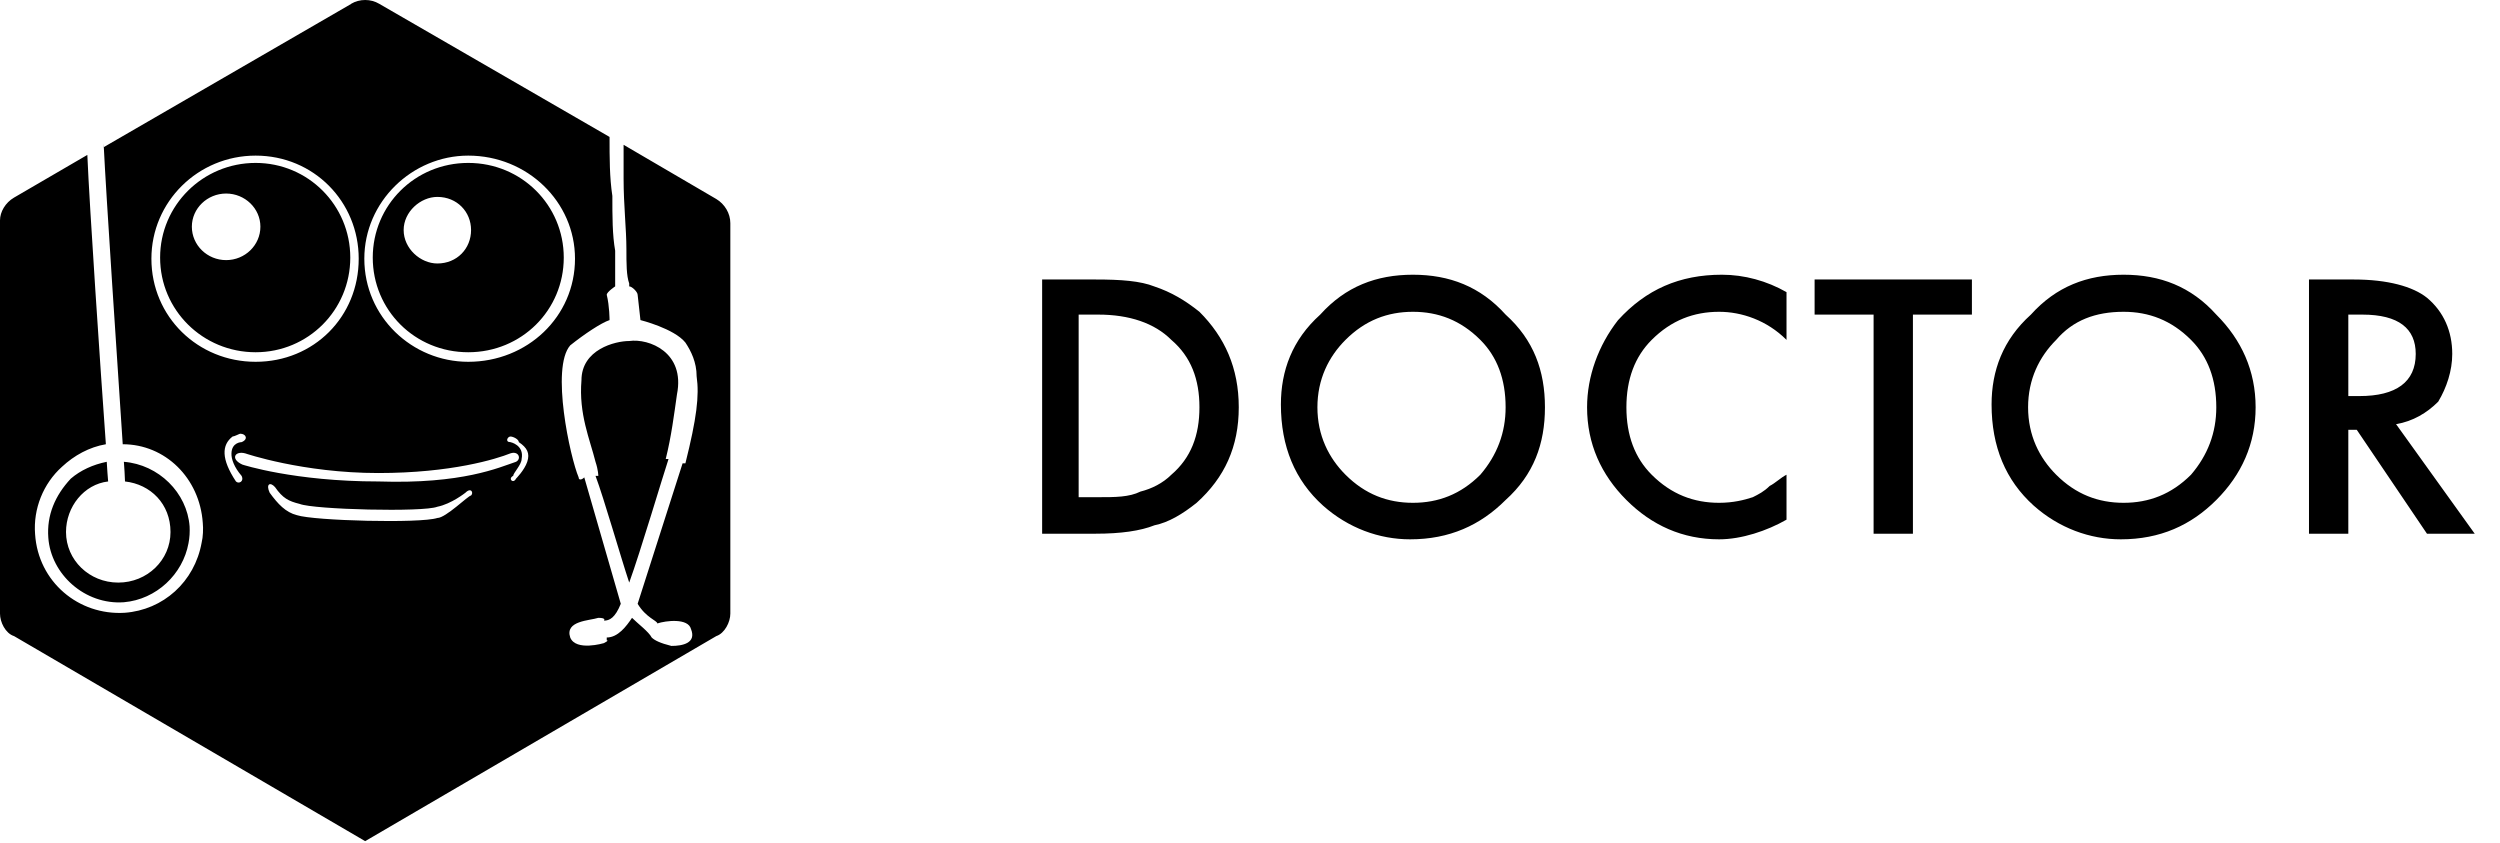
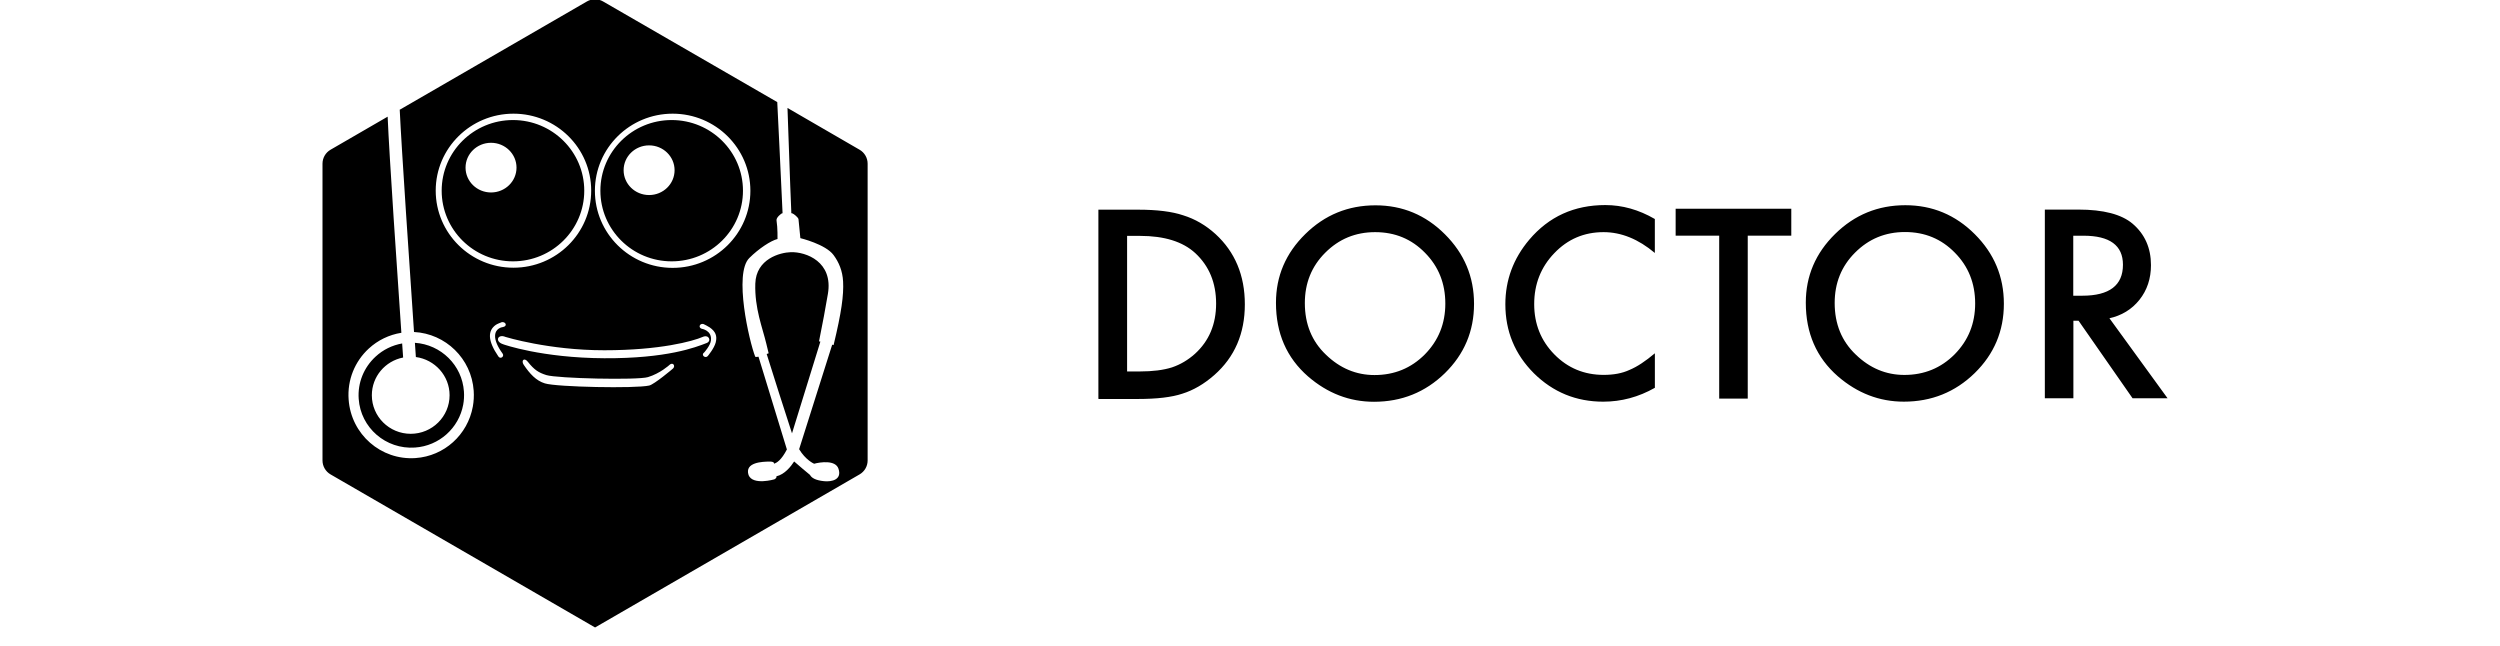
- <svg xmlns="http://www.w3.org/2000/svg" stroke="none" fill="#000" height="30px" width="89px" viewBox="0 0 89 30">
-   <path d="m3.69 5.24l8.81-5.1v-.005c.3-.180.7-.180 1 0l8.2 4.74c0 .73 0 1.45.1 2.1 0 .73 0 1.39.1 1.95v1.27s-.3.2-.3.3c.1.4.1.9.1.9-.3.1-.9.5-1.4.9-.7.8 0 4 .3 4.7 0 .1.1.1.2 0l1.3 4.5c-.2.5-.4.6-.6.6 0 0 .1-.1-.2-.1-.3.1-1.2.1-1 .7.2.5 1.2.2 1.2.2s.2-.1.1-.1v-.1c.4 0 .7-.4.9-.7.2.2.6.5.7.7.1.1.3.2.7.3.4 0 .9-.1.7-.6-.1-.4-.9-.3-1.2-.2 0-.1-.4-.2-.7-.7l1.6-5h.1c.4-1.6.5-2.4.4-3.1 0-.5-.2-.9-.4-1.2-.4-.5-1.6-.8-1.6-.8l-.1-.9c0-.1-.2-.3-.3-.3v-.1c-.1-.28-.1-.71-.1-1.23 0-.70-.1-1.56-.1-2.5v-1.21l3.3 1.93c.3.18.5.51.5.86v14-.1c0 .3-.2.7-.5.8l-12.5 7.3-12.5-7.3h-.001c-.309-.1-.499-.5-.499-.8l1.91e-13-14c0-.30.190-.63.499-.81l2.61-1.52c.08 1.88.46 7.53.66 10.3-.59.1-1.13.4-1.56.8-.67.6-1.03 1.5-.96 2.4.11 1.7 1.55 2.9 3.19 2.8 1.37-.1 2.49-1.1 2.74-2.5.05-.2.06-.5.04-.7-.11-1.6-1.34-2.8-2.85-2.8-.19-2.9-.59-8.82-.68-10.7zm.11 11.2c.02.3.03.5.05.7-.86.1-1.5.9-1.5 1.8 0 1 .83 1.8 1.86 1.8s1.86-.8 1.86-1.8-.71-1.7-1.62-1.8c-.01-.2-.02-.5-.04-.7 1.24.1 2.25 1.1 2.34 2.3.01.2 0 .4-.04.6-.20 1.1-1.14 2-2.3 2.1-1.39.1-2.6-1-2.69-2.3-.06-.8.24-1.5.80-2.1.35-.3.79-.5 1.28-.6zm17.4.5h.1s0-.2-.1-.5c-.2-.8-.6-1.7-.5-2.9 0-1.1 1.2-1.4 1.7-1.4.7-.1 2 .4 1.7 1.9-.1.7-.2 1.5-.4 2.3h.1c-.2.6-1 3.3-1.4 4.4-.3-.9-.9-3-1.2-3.8zm-12.1-11.4c-2.05 0-3.71 1.64-3.71 3.67 0 2.07 1.66 3.67 3.71 3.67 2.07 0 3.67-1.6 3.67-3.67 0-2.03-1.6-3.67-3.67-3.67zm7.57 0c-2 0-3.7 1.64-3.7 3.67 0 2.07 1.7 3.67 3.7 3.67 2.1 0 3.8-1.6 3.8-3.67 0-2.03-1.7-3.67-3.8-3.67zm-8.04 11s1.84.6 4.84.6c3 .1 4.3-.5 4.9-.7.2-.1.1-.4-.2-.3-.5.2-2.1.7-4.7.7-2.7 0-4.74-.7-4.74-.7-.37-.1-.54.2-.10.4zm7.94 1s-.5.4-1 .5c-.5.2-4.4.1-4.9-.1-.4-.1-.6-.2-.88-.6-.18-.2-.33-.1-.19.2.29.4.57.7.97.8.6.2 4.4.3 5 .1.3 0 1.1-.8 1.2-.8.1-.1 0-.3-.2-.1zm-8.02-2.1c-.02 0-.21.1-.27.1-.39.3-.41.8.12 1.6.10.1.30 0 .20-.2-.26-.3-.37-.6-.36-.8.01-.4.36-.4.36-.4.25-.1.16-.3-.05-.3zm9.62.3s.5.1.4.6c0 .2-.3.5-.3.6-.2.1 0 .3.1.1 0 0 .3-.3.4-.6s0-.5-.3-.7c0-.1-.2-.2-.3-.2s-.2.2 0 .2zm-9.07-3.2c-1.88 0-3.4-1.5-3.4-3.37 0-1.86 1.52-3.37 3.4-3.37 1.87 0 3.37 1.51 3.37 3.37 0 1.87-1.5 3.37-3.37 3.37zm-1.05-3.28c.67 0 1.22-.53 1.22-1.19 0-.65-.55-1.18-1.22-1.18s-1.22.53-1.22 1.18c0 .66.55 1.19 1.22 1.19zm8.62 3.28c-1.9 0-3.4-1.5-3.4-3.37 0-1.86 1.5-3.37 3.4-3.37s3.4 1.51 3.4 3.37c0 1.87-1.5 3.37-3.4 3.37zm-1.1-3.16c.7 0 1.2-.53 1.2-1.19 0-.65-.5-1.18-1.2-1.18-.6 0-1.2.53-1.2 1.18 0 .66.6 1.19 1.2 1.19z" />
-   <path d="m37.1 19v-9.05h1.9c.9 0 1.6.05 2.1.25.6.2 1.1.5 1.6.9.9.9 1.4 2 1.4 3.4s-.5 2.5-1.5 3.4c-.5.4-1 .7-1.5.8-.5.2-1.2.3-2.1.3h-1.9zm1.3-1.3h.7c.6 0 1.1 0 1.5-.2.4-.1.8-.3 1.1-.6.7-.6 1-1.4 1-2.4s-.3-1.8-1-2.4c-.6-.6-1.5-.9-2.6-.9h-.7v6.5zm7.2-3.3c0-1.2.4-2.3 1.4-3.2.9-1 2-1.42 3.3-1.42s2.4.42 3.3 1.42c1 .9 1.4 2 1.4 3.3s-.4 2.4-1.4 3.3c-.9.9-2 1.4-3.4 1.4-1.1 0-2.2-.4-3.1-1.2-1-.9-1.5-2.1-1.5-3.6zm1.3.1c0 1 .4 1.8 1 2.4.7.7 1.5 1 2.4 1s1.7-.3 2.4-1c.6-.7.9-1.5.9-2.4 0-1-.3-1.8-.9-2.4-.7-.7-1.5-1-2.4-1s-1.7.3-2.4 1c-.6.6-1 1.4-1 2.4zm16.7-4.1v1.7c-.7-.7-1.6-1-2.4-1-.9 0-1.7.3-2.4 1-.6.6-.9 1.4-.9 2.4s.3 1.8.9 2.4c.7.7 1.5 1 2.4 1 .5 0 .9-.1 1.2-.2.2-.1.4-.2.6-.4.2-.1.4-.3.6-.4v1.6c-.7.4-1.6.7-2.4.7-1.3 0-2.4-.5-3.3-1.4s-1.4-2-1.4-3.3c0-1.1.4-2.2 1.1-3.1 1-1.1 2.2-1.62 3.7-1.62.8 0 1.6.22 2.3.62zm4.5.8v7.8h-1.4v-7.8h-2.1v-1.25h5.6v1.25h-2.1zm2.8 3.2c0-1.2.4-2.3 1.4-3.2.9-1 2-1.42 3.3-1.42s2.4.42 3.3 1.42c.9.9 1.4 2 1.4 3.3s-.5 2.4-1.4 3.3-2 1.4-3.4 1.4c-1.1 0-2.2-.4-3.1-1.2-1-.9-1.5-2.1-1.5-3.6zm1.3.1c0 1 .4 1.8 1 2.4.7.7 1.5 1 2.4 1s1.7-.3 2.4-1c.6-.7.9-1.5.9-2.4 0-1-.3-1.8-.9-2.4-.7-.7-1.5-1-2.4-1-1 0-1.8.3-2.4 1-.6.6-1 1.4-1 2.4zm13.1.6l2.8 3.9h-1.7l-2.5-3.7h-.3v3.7h-1.4v-9.05h1.6c1.2 0 2.1.25 2.6.65.6.5.9 1.2.9 2 0 .6-.2 1.2-.5 1.7-.4.4-.9.7-1.5.8zm-1.7-1h.4c1.3 0 2-.5 2-1.5 0-.9-.6-1.4-1.9-1.4h-.5v2.9z" />
+ <svg xmlns="http://www.w3.org/2000/svg" stroke="none" fill="#000" width="155" height="40" viewBox="0 0 115 40">
+   <path d="m4.79 6.8l11.6-6.71c.31-.18.693-.18 1 0l10.8 6.24c.047.959.093 1.89.134 2.74.044.938.085 1.8.119 2.52.032.681.058 1.24.076 1.63-.014.003-.027.005-.041.008-.017.003-.365.245-.333.44.075.465.061 1.15.061 1.15-.416.104-1.16.593-1.75 1.18-.972.967-.007 5.16.365 6.11.013.033.096.029.206.008l1.76 5.75c-.341.661-.633.838-.798.881l-.003-.016s.037-.125-.314-.114c-.352.01-1.53.025-1.26.84.268.652 1.6.262 1.6.262s.143-.066.129-.168l-.004-.02c.508-.115.899-.605 1.1-.92.302.262.747.645.982.833.092.178.335.337.877.39.473.046 1.12-.09.889-.774-.184-.553-1.13-.411-1.51-.308-.041-.018-.532-.242-.929-.902l2.05-6.48c.053.015.086.025.086.025.495-2.05.633-3.09.59-3.94-.034-.668-.265-1.2-.59-1.64-.491-.673-2.06-1.05-2.06-1.05l-.115-1.17c-.01-.114-.303-.341-.37-.361-.026-.008-.051-.014-.077-.02.002-.019.002-.04.001-.061-.019-.404-.041-.964-.066-1.64-.034-.911-.073-2.03-.116-3.25-.018-.516-.036-1.04-.055-1.57l4.47 2.59c.309.179.499.509.499.865v18.4c0 .357-.19.686-.499.865l-16.4 9.49-16.4-9.49c-.309-.179-.499-.509-.499-.865l-1.02e-14-18.4h4.44e-16c0-.357.19-.686.499-.865l3.54-2.05c.101 2.43.599 9.75.851 13.4-.761.12-1.46.461-2.02.977-.868.799-1.34 1.95-1.25 3.16.151 2.16 2.01 3.78 4.15 3.63 1.78-.124 3.23-1.44 3.55-3.19.059-.323.077-.654.054-.986-.139-1.99-1.74-3.54-3.7-3.64-.257-3.76-.776-11.4-.887-13.8zm.144 14.5c.023.34.044.632.06.866-1.11.217-1.94 1.18-1.94 2.34 0 1.32 1.08 2.39 2.41 2.39 1.33 0 2.41-1.07 2.41-2.39 0-1.21-.912-2.21-2.09-2.37-.016-.234-.036-.532-.06-.882 1.62.108 2.93 1.39 3.04 3.02.019.274.004.547-.045.814-.266 1.45-1.49 2.56-2.99 2.66-1.81.126-3.37-1.23-3.49-3.02-.07-.997.32-1.95 1.05-2.62.456-.42 1.02-.704 1.66-.817zm22.6.648c.074-.025.122-.043.122-.043s-.058-.231-.143-.59c-.237-1-.731-2.19-.684-3.73s1.54-1.93 2.2-1.95c.951-.028 2.64.597 2.3 2.59-.146.868-.33 1.85-.55 2.94.006-.003.038.002.085.013-.216.696-1.32 4.27-1.76 5.69-.385-1.19-1.25-3.87-1.57-4.92zm-15.7-14.9c-2.66 0-4.82 2.14-4.82 4.77 0 2.64 2.16 4.78 4.82 4.78 2.66 0 4.82-2.14 4.82-4.78 0-2.64-2.16-4.77-4.82-4.77zm9.87 0c-2.66 0-4.82 2.14-4.82 4.78 0 2.64 2.16 4.78 4.82 4.78s4.82-2.14 4.82-4.78c0-2.64-2.16-4.78-4.82-4.78zm-10.5 14.3c.007.002 2.37.843 6.26.863 3.89.02 5.66-.676 6.35-.944.314-.122.146-.55-.246-.378-.605.265-2.64.827-6.1.827-3.46 0-6.12-.825-6.13-.827-.477-.206-.695.287-.128.459zm10.3 1.28c-.006.005-.57.523-1.33.753-.653.198-5.63.085-6.3-.126-.484-.152-.752-.324-1.15-.827-.229-.288-.431-.072-.252.192.378.557.765.984 1.31 1.15.726.229 5.63.327 6.47.133.315-.073 1.45-1.03 1.48-1.06.155-.155 0-.418-.229-.218zm-10.4-2.65c-.026.004-.283.108-.361.162-.505.356-.522.968.156 1.96.132.194.393 0 .26-.181-.335-.458-.472-.826-.464-1.1.014-.486.462-.537.473-.539.315-.049.198-.347-.065-.307zm12.4.405c.003.001.657.096.573.737-.041.312-.407.722-.409.723-.238.158.054.404.21.236.011-.012.402-.48.496-.845.107-.421-.022-.686-.367-.932-.085-.06-.363-.204-.389-.211-.231-.065-.348.211-.114.293zm-11.7-4.18c-2.44 0-4.42-1.96-4.42-4.38 0-2.42 1.98-4.38 4.42-4.38 2.44 0 4.42 1.96 4.42 4.38 0 2.42-1.98 4.38-4.42 4.38zm-1.36-4.27c.872 0 1.58-.688 1.58-1.54 0-.849-.707-1.54-1.58-1.54-.872 0-1.58.688-1.58 1.54 0 .849.707 1.54 1.58 1.54zm11.2 4.27c-2.44 0-4.42-1.96-4.42-4.38 0-2.42 1.98-4.38 4.42-4.38 2.44 0 4.42 1.96 4.42 4.38 0 2.42-1.98 4.38-4.42 4.38zm-1.4-4.11c.872 0 1.58-.688 1.58-1.54 0-.849-.707-1.54-1.58-1.54-.872 0-1.58.688-1.58 1.54 0 .849.707 1.54 1.58 1.54z" />
+   <path d="m48.1 24.7v-11.7h2.46c1.18 0 2.11.117 2.8.35.735.228 1.4.616 2 1.16 1.21 1.11 1.82 2.56 1.82 4.36 0 1.81-.631 3.27-1.89 4.38-.634.558-1.3.946-1.99 1.16-.649.218-1.57.327-2.76.327h-2.43zm1.77-1.67h.799c.796 0 1.46-.084 1.99-.251.527-.178 1-.459 1.43-.844.872-.796 1.31-1.83 1.31-3.11 0-1.29-.431-2.33-1.29-3.13-.776-.715-1.92-1.07-3.43-1.07h-.799v8.41zm9.24-4.26c0-1.65.606-3.07 1.82-4.26 1.21-1.19 2.66-1.78 4.35-1.78 1.67 0 3.11.598 4.31 1.8 1.2 1.2 1.8 2.63 1.8 4.31 0 1.69-.604 3.12-1.81 4.3-1.21 1.18-2.68 1.77-4.39 1.77-1.52 0-2.88-.525-4.09-1.57-1.33-1.16-1.99-2.68-1.99-4.56zm1.79.023c0 1.3.436 2.37 1.31 3.2.867.837 1.87 1.26 3.01 1.26 1.23 0 2.27-.426 3.12-1.28.847-.862 1.27-1.91 1.27-3.15 0-1.25-.418-2.3-1.26-3.15-.832-.852-1.86-1.28-3.09-1.28-1.22 0-2.25.426-3.1 1.28-.842.842-1.26 1.88-1.26 3.12zm21.7-5.21v2.1c-1.02-.857-2.08-1.29-3.18-1.29-1.21 0-2.22.434-3.05 1.3-.832.862-1.25 1.92-1.25 3.16 0 1.23.416 2.27 1.25 3.12.832.847 1.85 1.27 3.06 1.27.624 0 1.15-.101 1.59-.304.243-.101.496-.238.757-.411.261-.172.536-.38.825-.624v2.14c-1.01.573-2.08.86-3.2.86-1.68 0-3.11-.586-4.3-1.76-1.18-1.18-1.77-2.61-1.77-4.28 0-1.5.494-2.83 1.48-4 1.22-1.44 2.79-2.15 4.72-2.15 1.05 0 2.07.287 3.06.86zm5.76 1.03v10.1h-1.77v-10.1h-2.7v-1.67h7.17v1.67h-2.69zm3.6 4.15c0-1.65.606-3.07 1.82-4.26 1.21-1.19 2.66-1.78 4.35-1.78 1.67 0 3.11.598 4.31 1.8 1.2 1.2 1.8 2.63 1.8 4.31 0 1.69-.604 3.12-1.81 4.3-1.21 1.18-2.68 1.77-4.39 1.77-1.52 0-2.88-.525-4.09-1.57-1.33-1.16-1.99-2.68-1.99-4.56zm1.79.023c0 1.3.436 2.37 1.31 3.2.867.837 1.87 1.26 3.01 1.26 1.23 0 2.27-.426 3.12-1.28.847-.862 1.27-1.91 1.27-3.15 0-1.25-.418-2.3-1.26-3.15-.832-.852-1.86-1.28-3.09-1.28-1.22 0-2.25.426-3.1 1.28-.842.842-1.26 1.88-1.26 3.12zm17 .898l3.64 5.01h-2.17l-3.35-4.81h-.32v4.81h-1.77v-11.7h2.08c1.55 0 2.67.292 3.36.875.761.649 1.14 1.51 1.14 2.57 0 .832-.238 1.55-.715 2.15-.477.598-1.11.981-1.89 1.15zm-2.21-1.35h.563c1.68 0 2.52-.642 2.52-1.92 0-1.2-.817-1.8-2.45-1.8h-.631v3.73z" />
</svg>
